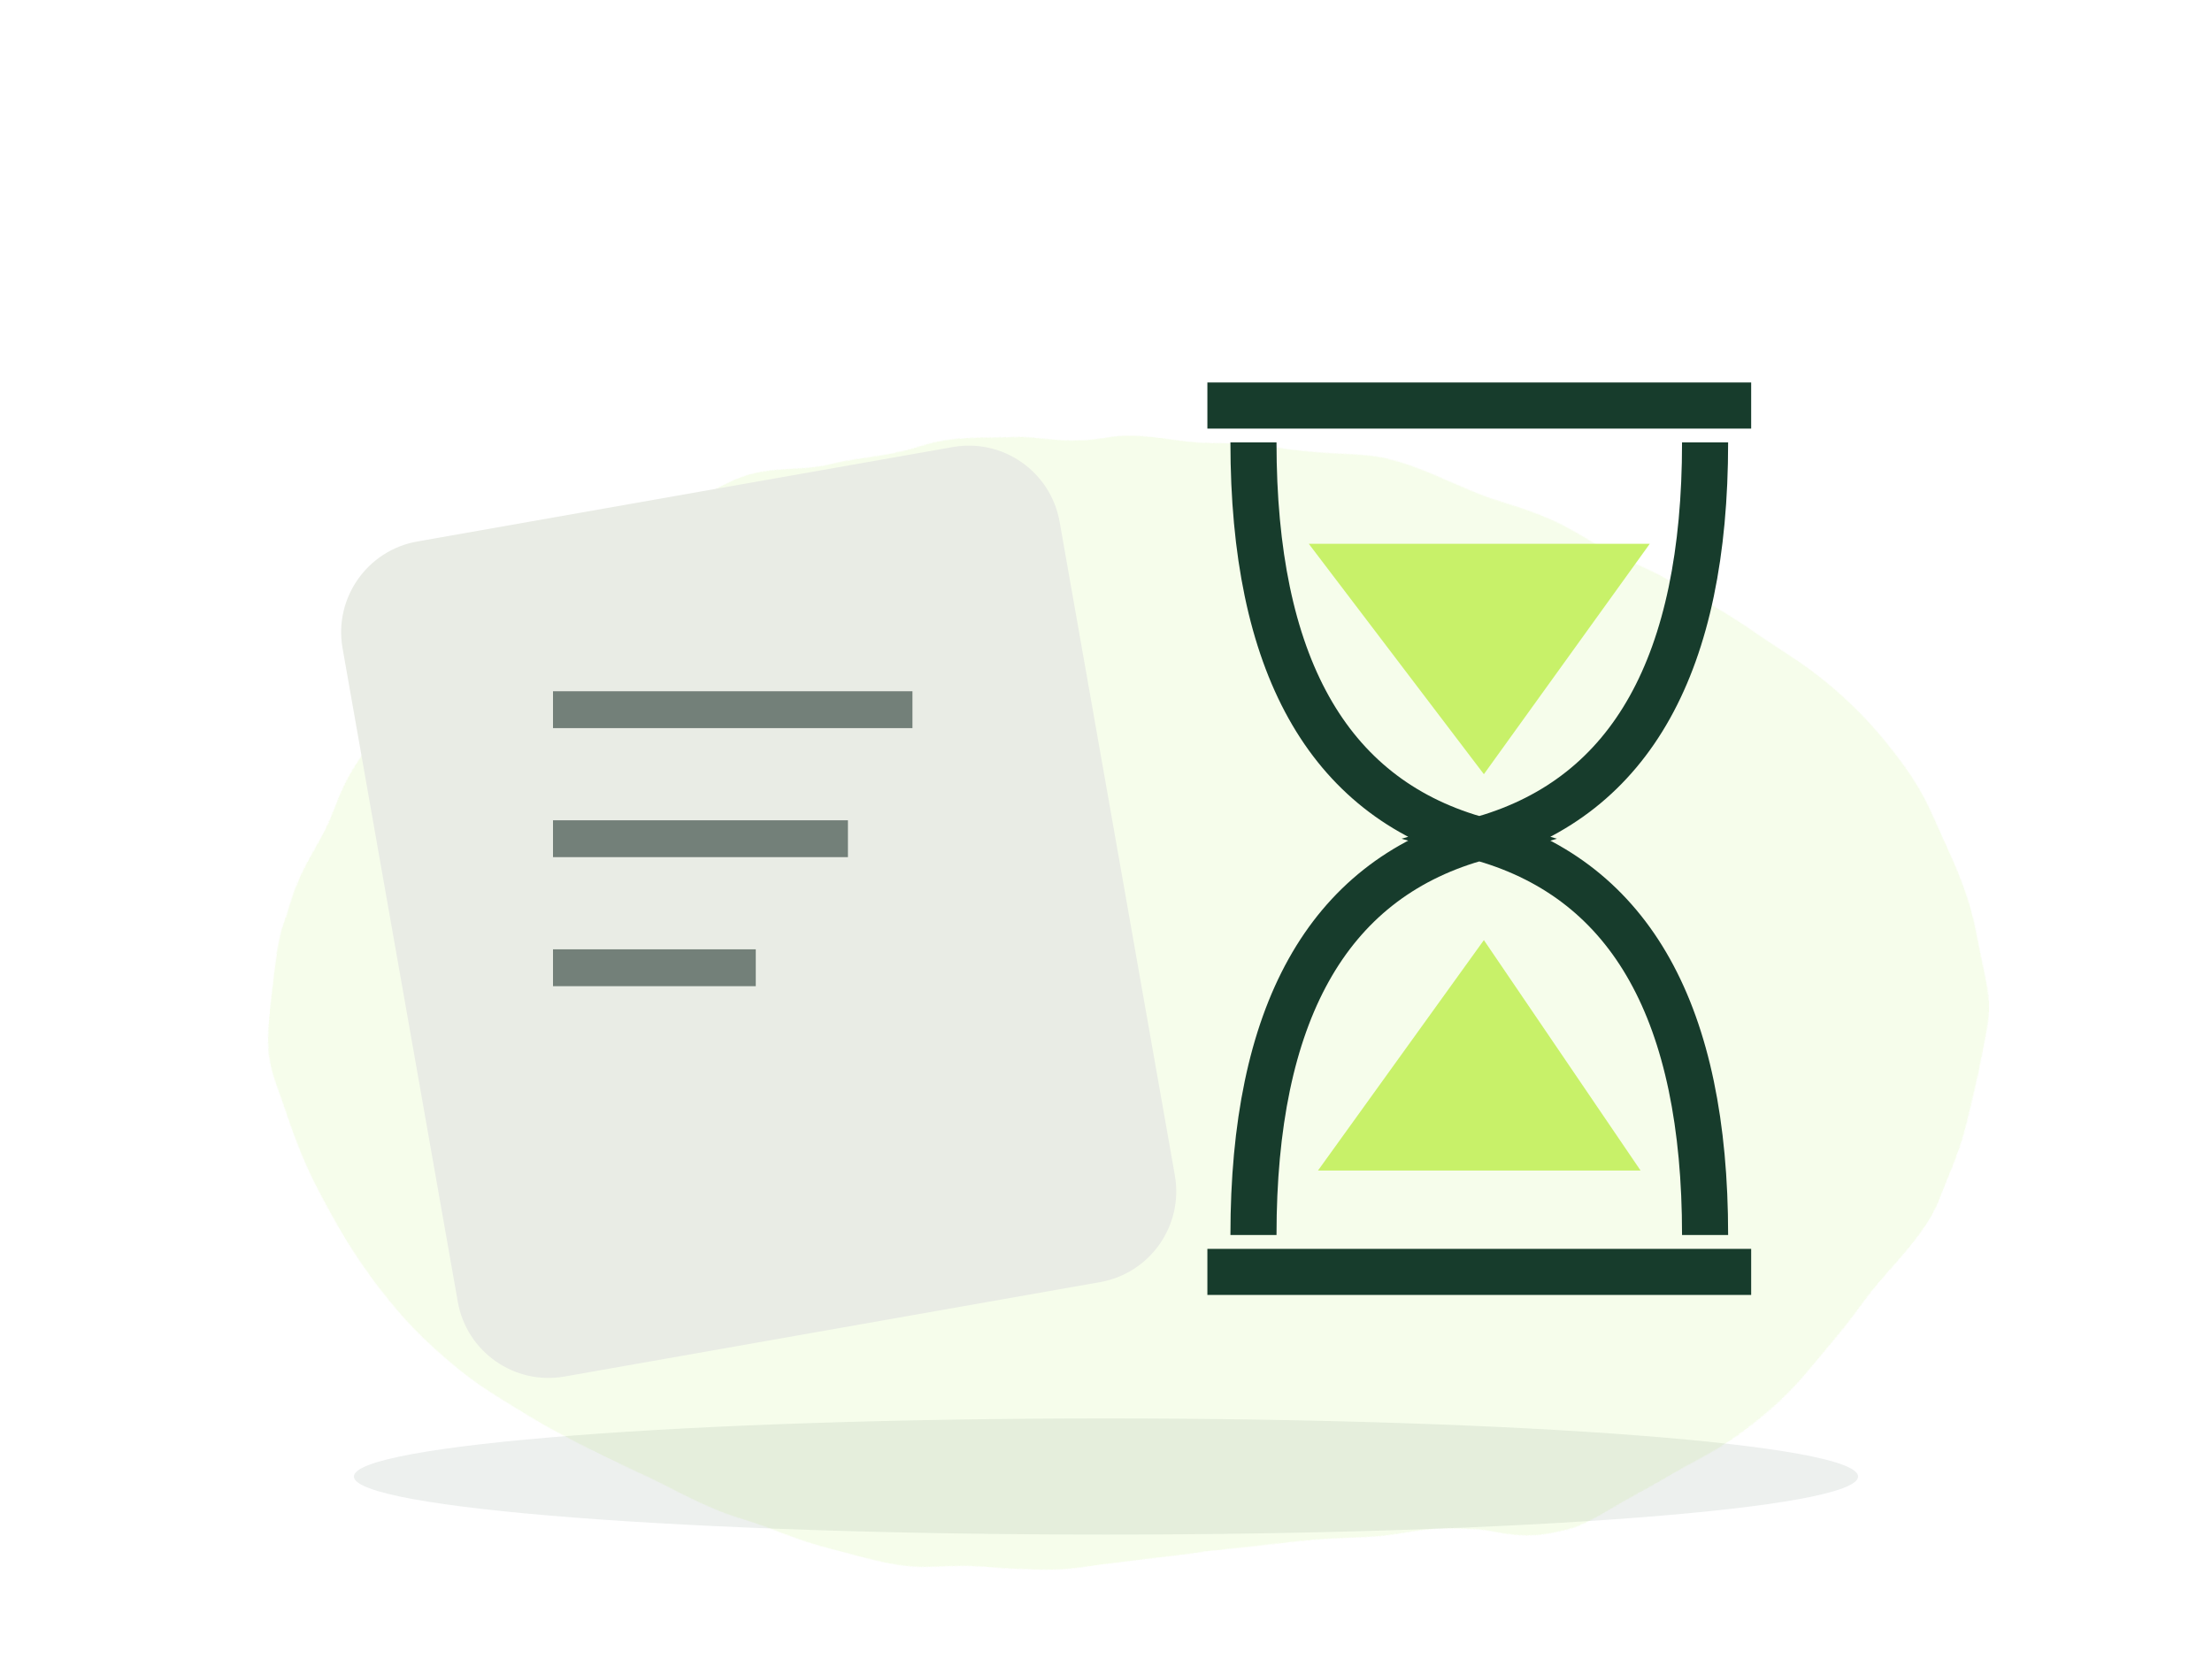
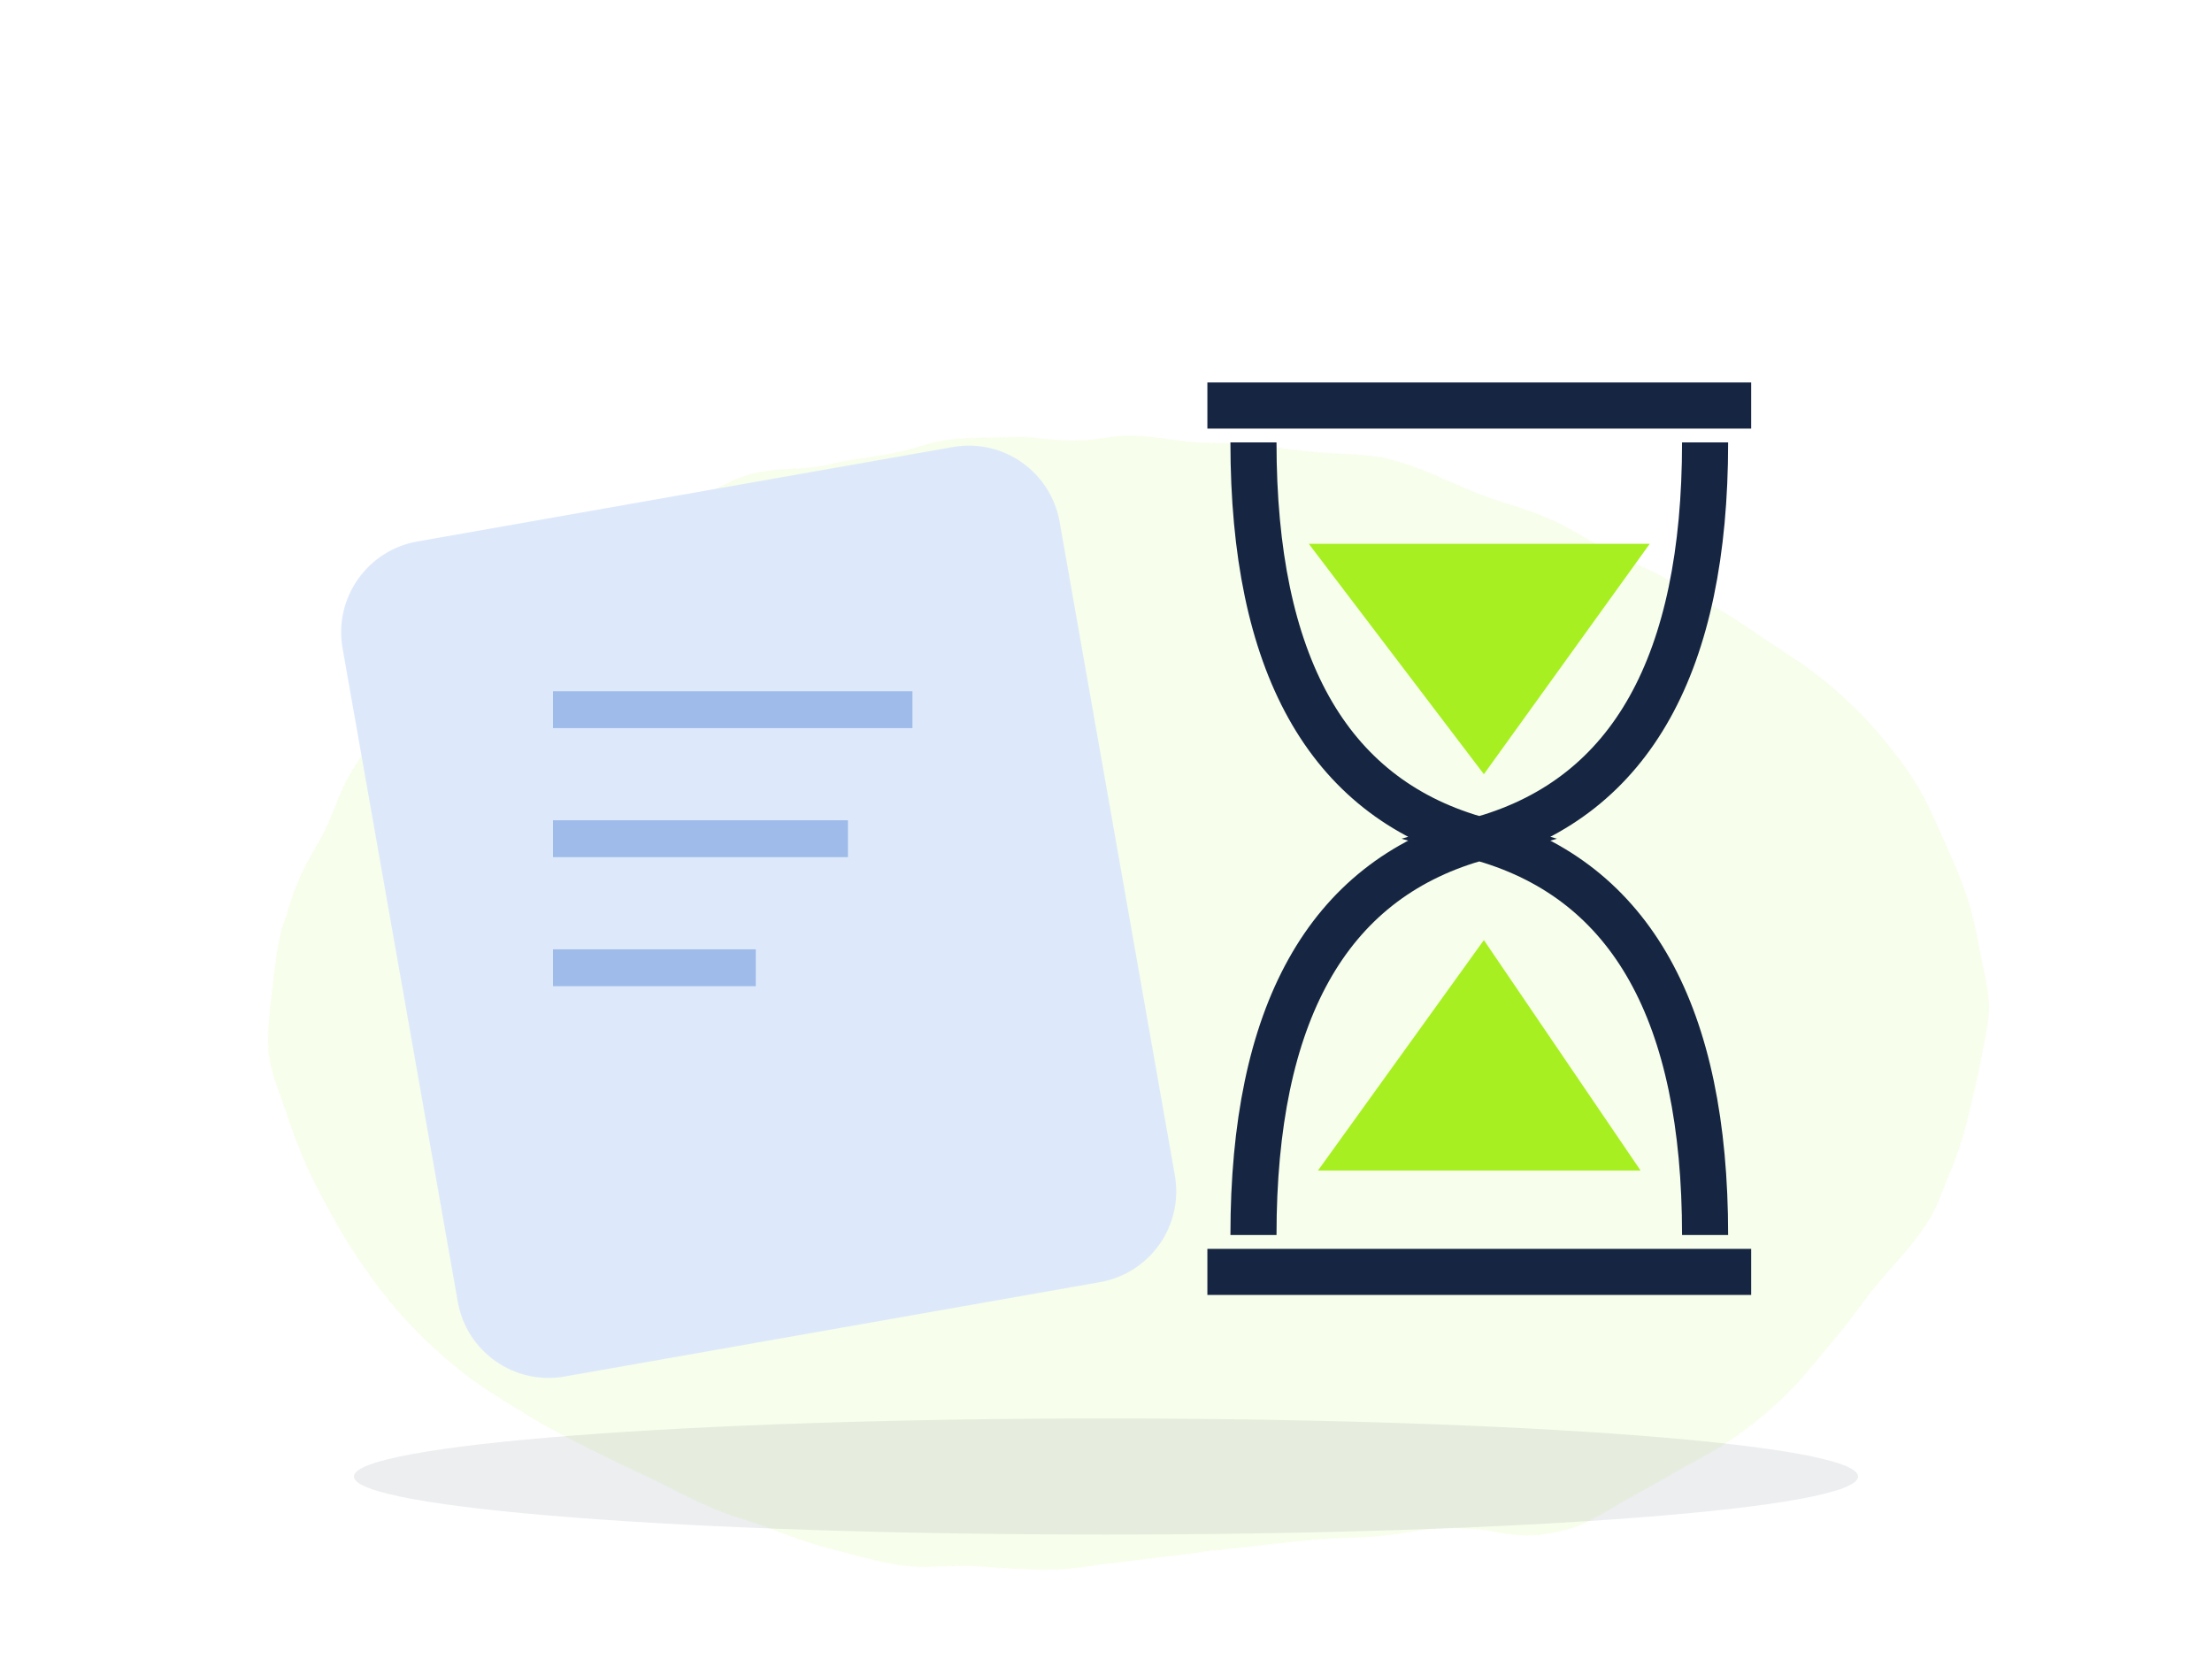
<svg xmlns="http://www.w3.org/2000/svg" width="240" height="180" viewBox="0 0 240 180" aria-hidden="true">
  <defs>
    <filter id="wash">
      <feTurbulence type="fractalNoise" baseFrequency=".025" numOctaves="3" seed="12" />
      <feDisplacementMap in="SourceGraphic" scale="9" />
    </filter>
  </defs>
-   <ellipse cx="122.4" cy="109.8" rx="93.6" ry="61.2" fill="#F2FCE2" opacity=".7" filter="url(#wash)" />
-   <ellipse cx="120.0" cy="160.2" rx="81.6" ry="6.3" fill="#173C2C" opacity=".08" />
-   <rect x="43" y="53" width="79" height="92" rx="10" fill="#E9ECE5" transform="rotate(-10 82 100)" />
-   <path d="M60 77h39m-39 14h32m-32 14h22" stroke="#738079" stroke-width="4" />
-   <path d="M131 44h59m-54 4q0 36 24 43-24 7-24 43m49-86q0 36-24 43 24 7 24 43m-54 4h59" fill="none" stroke="#173C2C" stroke-width="5" />
-   <path d="M142 59h37l-18 25zM143 127h35l-17-25z" fill="#C8F169" />
+   <ellipse cx="122.4" cy="109.8" rx="93.6" ry="61.2" fill="#F4FDE3" opacity=".7" filter="url(#wash)" />
+   <ellipse cx="120.0" cy="160.2" rx="81.6" ry="6.3" fill="#162542" opacity=".08" />
+   <rect x="43" y="53" width="79" height="92" rx="10" fill="#DDE9FB" transform="rotate(-10 82 100)" />
+   <path d="M60 77h39m-39 14h32m-32 14h22" stroke="#9EBBE9" stroke-width="4" />
+   <path d="M131 44h59m-54 4q0 36 24 43-24 7-24 43m49-86q0 36-24 43 24 7 24 43m-54 4h59" fill="none" stroke="#162542" stroke-width="5" />
+   <path d="M142 59h37l-18 25zM143 127h35l-17-25z" fill="#A7EF21" />
</svg>
